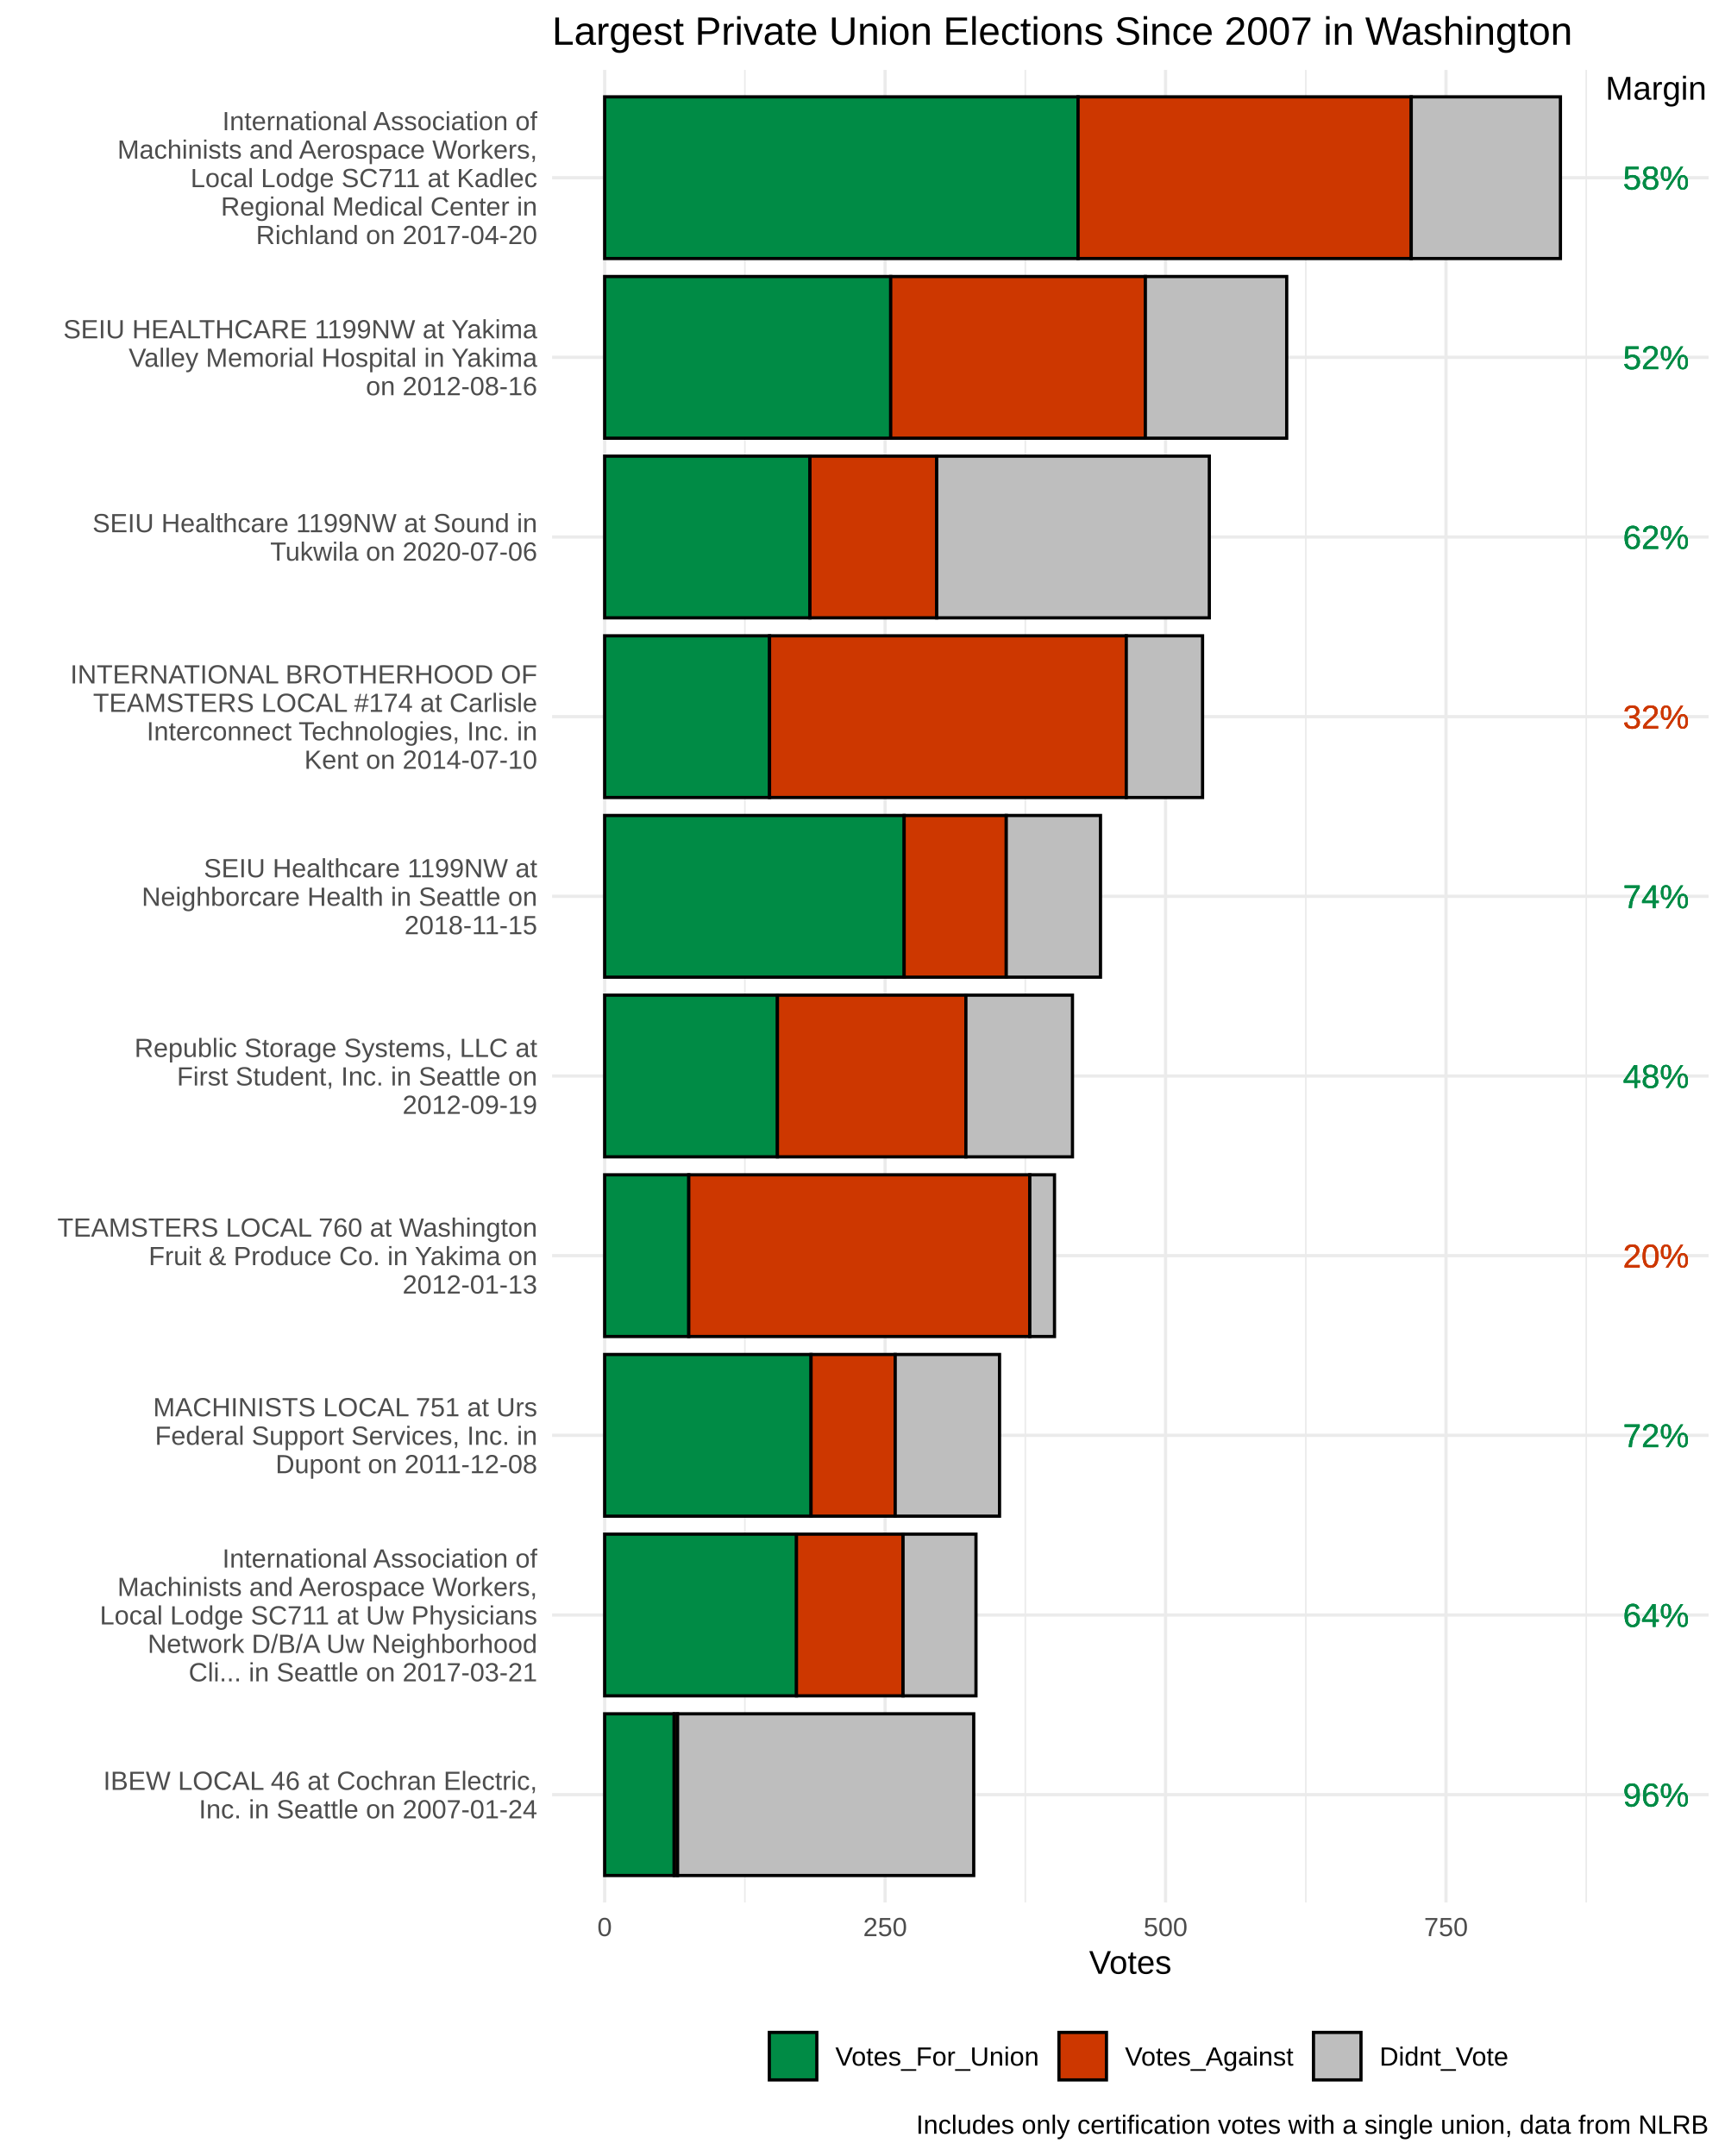
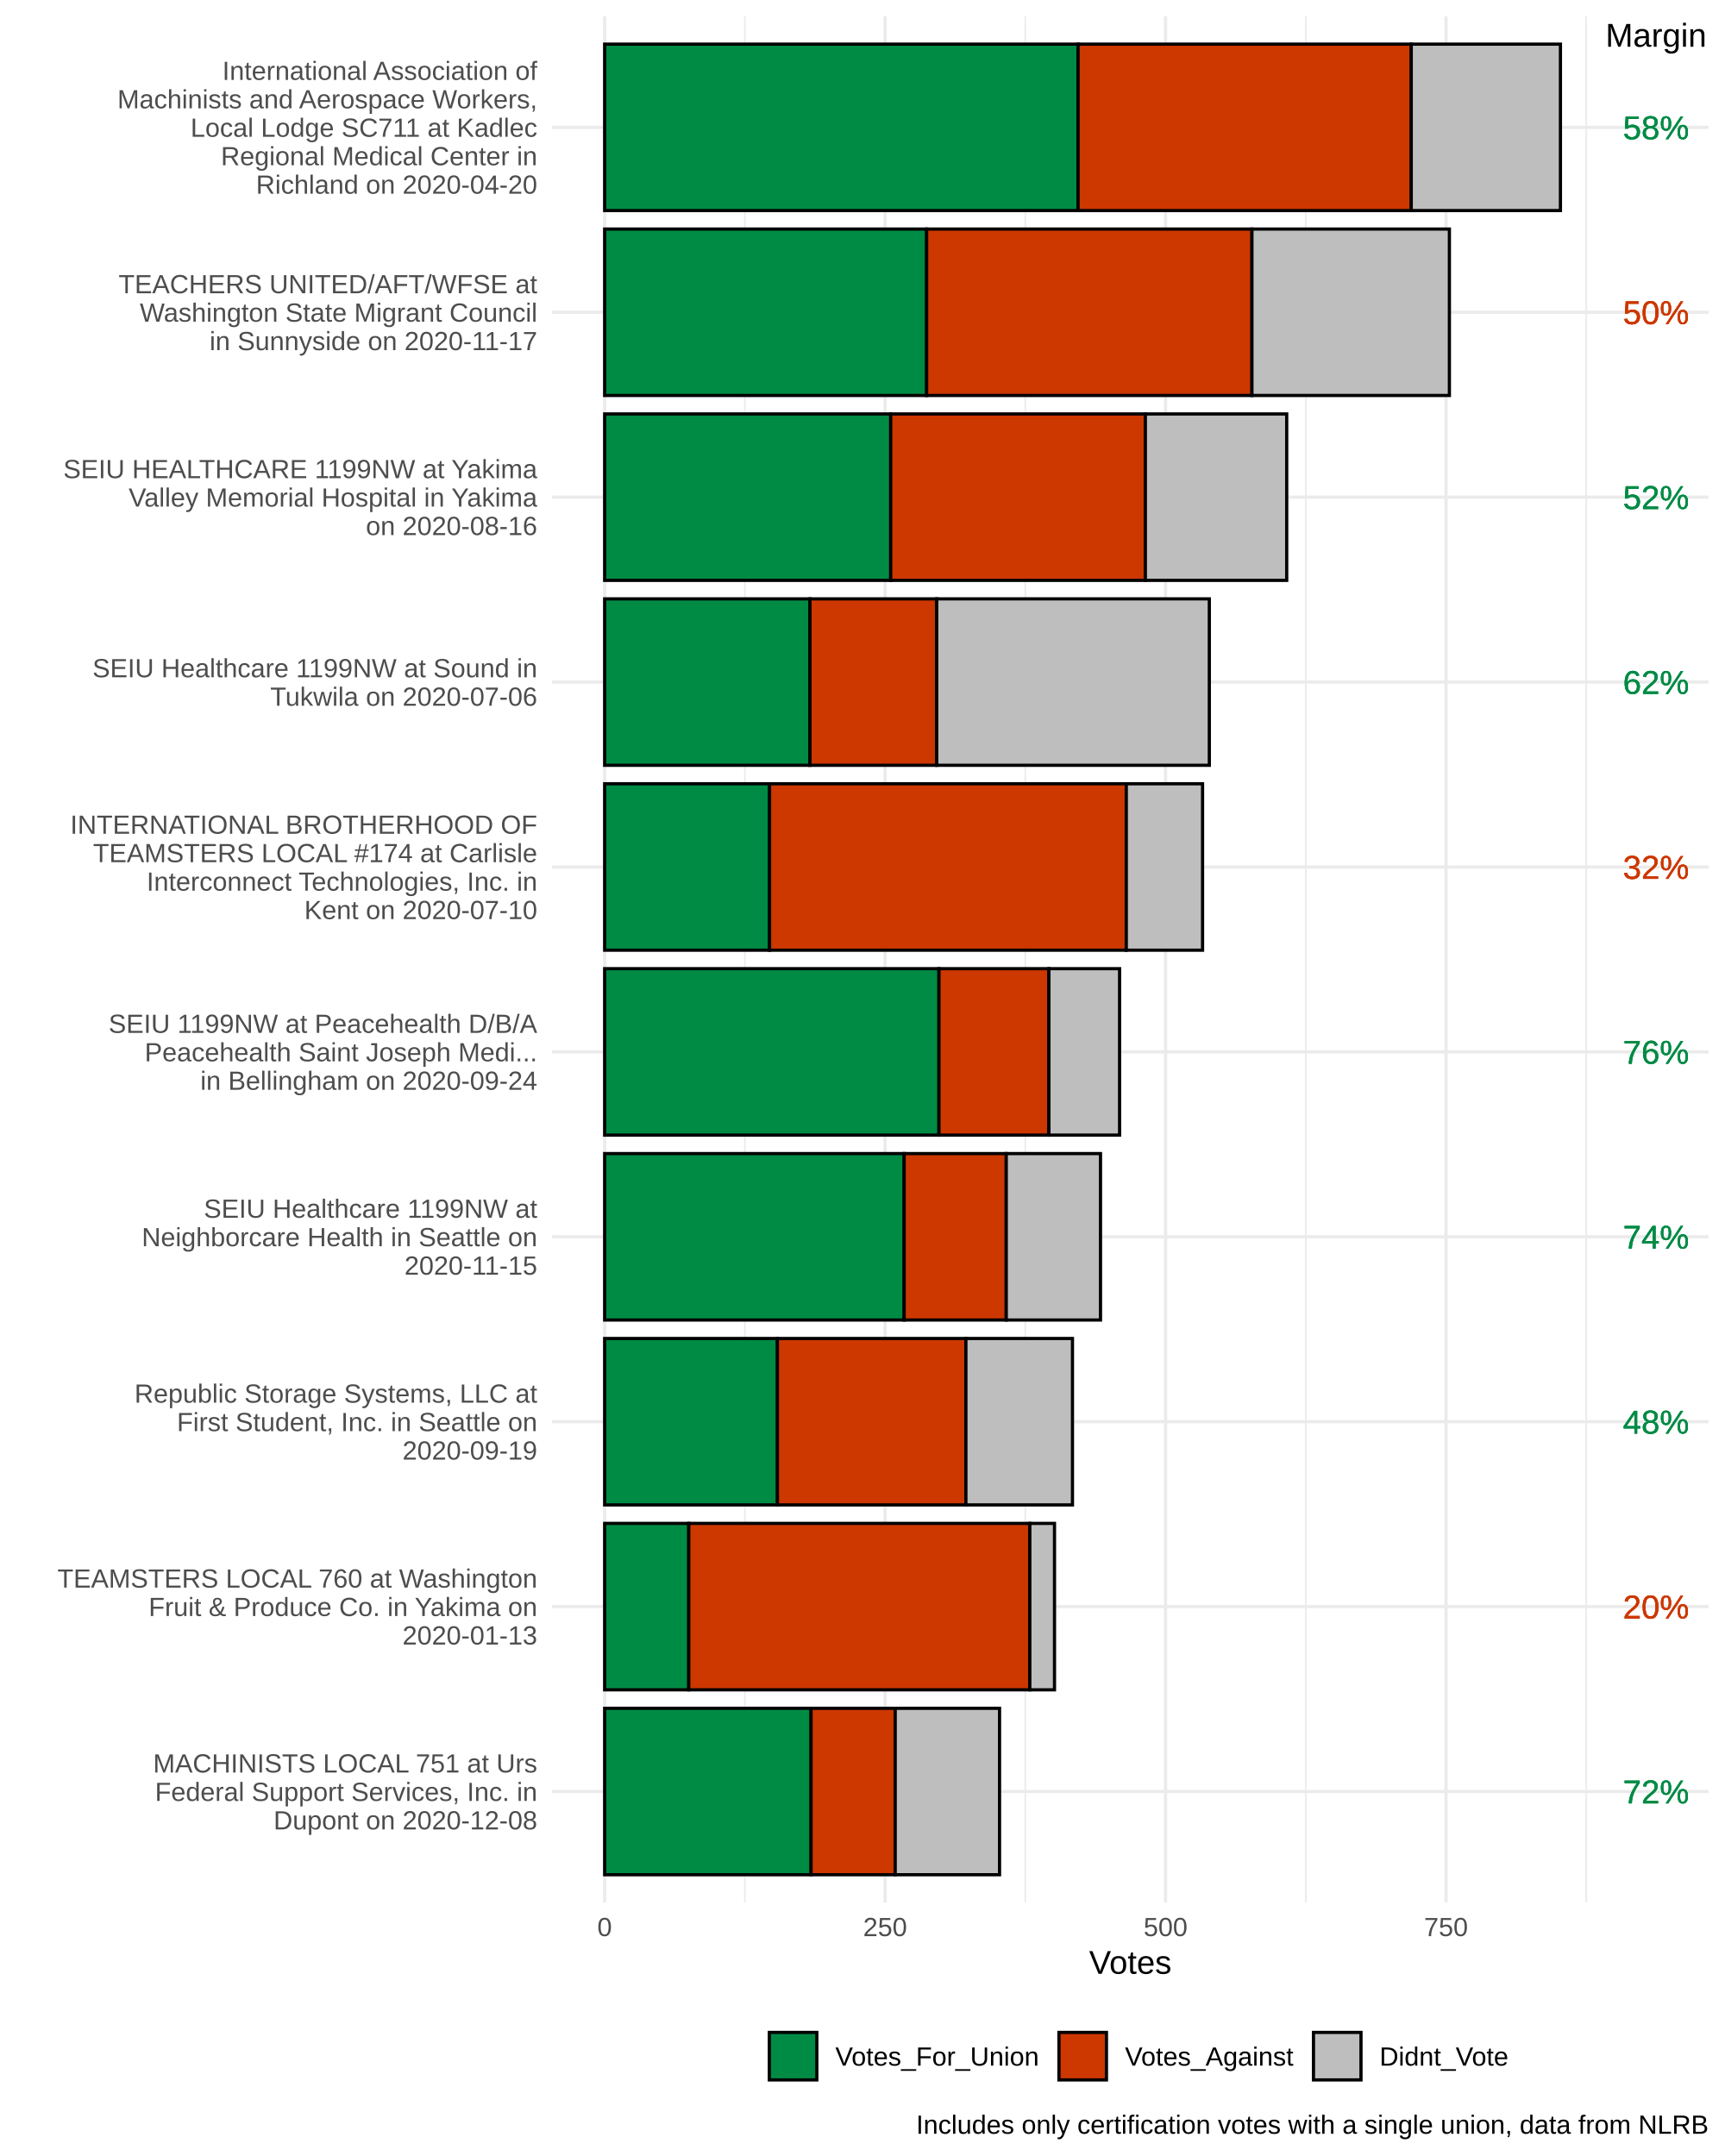
<svg xmlns="http://www.w3.org/2000/svg" class="svglite" width="576.00pt" height="720.00pt" viewBox="0 0 576.00 720.00">
  <defs>
    <style type="text/css">
    .svglite line, .svglite polyline, .svglite polygon, .svglite path, .svglite rect, .svglite circle {
      fill: none;
      stroke: #000000;
      stroke-linecap: round;
      stroke-linejoin: round;
      stroke-miterlimit: 10.00;
    }
  </style>
  </defs>
  <rect width="100%" height="100%" style="stroke: none; fill: #FFFFFF;" />
  <defs>
    <clipPath id="cpMC4wMHw1NzYuMDB8MC4wMHw3MjAuMDA=">
      <rect x="0.00" y="0.00" width="576.00" height="720.00" />
    </clipPath>
  </defs>
  <g clip-path="url(#cpMC4wMHw1NzYuMDB8MC4wMHw3MjAuMDA=)">
</g>
  <defs>
-     <clipPath id="cpMTg0LjM1fDU3MC41MnwyMy4zNHw2MzUuMzM=">
-       <rect x="184.35" y="23.34" width="386.18" height="611.99" />
+     <clipPath id="cpMTg0LjM1fDU3MC41Mnw1LjQ4fDYzNS4zMw==">
+       <rect x="184.35" y="5.48" width="386.18" height="629.85" />
    </clipPath>
  </defs>
-   <g clip-path="url(#cpMTg0LjM1fDU3MC41MnwyMy4zNHw2MzUuMzM=)">
-     <polyline points="248.72,635.33 248.72,23.34 " style="stroke-width: 0.53; stroke: #EBEBEB; stroke-linecap: butt;" />
-     <polyline points="342.37,635.33 342.37,23.34 " style="stroke-width: 0.53; stroke: #EBEBEB; stroke-linecap: butt;" />
-     <polyline points="436.02,635.33 436.02,23.34 " style="stroke-width: 0.53; stroke: #EBEBEB; stroke-linecap: butt;" />
-     <polyline points="529.67,635.33 529.67,23.34 " style="stroke-width: 0.53; stroke: #EBEBEB; stroke-linecap: butt;" />
-     <polyline points="184.35,599.33 570.52,599.33 " style="stroke-width: 1.07; stroke: #EBEBEB; stroke-linecap: butt;" />
-     <polyline points="184.35,539.33 570.52,539.33 " style="stroke-width: 1.07; stroke: #EBEBEB; stroke-linecap: butt;" />
-     <polyline points="184.35,479.33 570.52,479.33 " style="stroke-width: 1.07; stroke: #EBEBEB; stroke-linecap: butt;" />
-     <polyline points="184.35,419.33 570.52,419.33 " style="stroke-width: 1.07; stroke: #EBEBEB; stroke-linecap: butt;" />
-     <polyline points="184.35,359.33 570.52,359.33 " style="stroke-width: 1.07; stroke: #EBEBEB; stroke-linecap: butt;" />
-     <polyline points="184.35,299.33 570.52,299.33 " style="stroke-width: 1.07; stroke: #EBEBEB; stroke-linecap: butt;" />
-     <polyline points="184.35,239.33 570.52,239.33 " style="stroke-width: 1.07; stroke: #EBEBEB; stroke-linecap: butt;" />
-     <polyline points="184.35,179.33 570.52,179.33 " style="stroke-width: 1.07; stroke: #EBEBEB; stroke-linecap: butt;" />
-     <polyline points="184.35,119.33 570.52,119.33 " style="stroke-width: 1.07; stroke: #EBEBEB; stroke-linecap: butt;" />
-     <polyline points="184.35,59.34 570.52,59.34 " style="stroke-width: 1.07; stroke: #EBEBEB; stroke-linecap: butt;" />
-     <polyline points="201.90,635.33 201.90,23.34 " style="stroke-width: 1.07; stroke: #EBEBEB; stroke-linecap: butt;" />
-     <polyline points="295.55,635.33 295.55,23.34 " style="stroke-width: 1.07; stroke: #EBEBEB; stroke-linecap: butt;" />
-     <polyline points="389.20,635.33 389.20,23.34 " style="stroke-width: 1.07; stroke: #EBEBEB; stroke-linecap: butt;" />
-     <polyline points="482.84,635.33 482.84,23.34 " style="stroke-width: 1.07; stroke: #EBEBEB; stroke-linecap: butt;" />
-     <rect x="201.90" y="32.34" width="158.08" height="54.00" style="stroke-width: 1.07; stroke-linecap: square; stroke-linejoin: miter; fill: #008B45;" />
-     <rect x="201.90" y="92.34" width="95.52" height="54.00" style="stroke-width: 1.07; stroke-linecap: square; stroke-linejoin: miter; fill: #008B45;" />
-     <rect x="201.90" y="152.33" width="68.55" height="54.00" style="stroke-width: 1.07; stroke-linecap: square; stroke-linejoin: miter; fill: #008B45;" />
-     <rect x="201.90" y="212.33" width="55.07" height="54.00" style="stroke-width: 1.07; stroke-linecap: square; stroke-linejoin: miter; fill: #008B45;" />
-     <rect x="201.90" y="272.33" width="100.02" height="54.00" style="stroke-width: 1.07; stroke-linecap: square; stroke-linejoin: miter; fill: #008B45;" />
-     <rect x="201.90" y="332.33" width="57.69" height="54.00" style="stroke-width: 1.07; stroke-linecap: square; stroke-linejoin: miter; fill: #008B45;" />
-     <rect x="201.90" y="392.33" width="28.09" height="54.00" style="stroke-width: 1.07; stroke-linecap: square; stroke-linejoin: miter; fill: #008B45;" />
-     <rect x="201.90" y="452.33" width="68.93" height="54.00" style="stroke-width: 1.07; stroke-linecap: square; stroke-linejoin: miter; fill: #008B45;" />
-     <rect x="201.90" y="512.33" width="64.06" height="54.00" style="stroke-width: 1.07; stroke-linecap: square; stroke-linejoin: miter; fill: #008B45;" />
-     <rect x="201.90" y="572.33" width="23.22" height="54.00" style="stroke-width: 1.07; stroke-linecap: square; stroke-linejoin: miter; fill: #008B45;" />
-     <rect x="359.98" y="32.34" width="111.25" height="54.00" style="stroke-width: 1.07; stroke-linecap: square; stroke-linejoin: miter; fill: #CD3700;" />
-     <rect x="297.42" y="92.34" width="85.03" height="54.00" style="stroke-width: 1.07; stroke-linecap: square; stroke-linejoin: miter; fill: #CD3700;" />
-     <rect x="270.45" y="152.33" width="42.33" height="54.00" style="stroke-width: 1.07; stroke-linecap: square; stroke-linejoin: miter; fill: #CD3700;" />
-     <rect x="256.96" y="212.33" width="119.12" height="54.00" style="stroke-width: 1.07; stroke-linecap: square; stroke-linejoin: miter; fill: #CD3700;" />
-     <rect x="301.91" y="272.33" width="34.09" height="54.00" style="stroke-width: 1.07; stroke-linecap: square; stroke-linejoin: miter; fill: #CD3700;" />
-     <rect x="259.59" y="332.33" width="62.93" height="54.00" style="stroke-width: 1.07; stroke-linecap: square; stroke-linejoin: miter; fill: #CD3700;" />
-     <rect x="229.99" y="392.33" width="113.88" height="54.00" style="stroke-width: 1.07; stroke-linecap: square; stroke-linejoin: miter; fill: #CD3700;" />
-     <rect x="270.82" y="452.33" width="28.09" height="54.00" style="stroke-width: 1.07; stroke-linecap: square; stroke-linejoin: miter; fill: #CD3700;" />
-     <rect x="265.95" y="512.33" width="35.59" height="54.00" style="stroke-width: 1.07; stroke-linecap: square; stroke-linejoin: miter; fill: #CD3700;" />
-     <rect x="225.12" y="572.33" width="1.12" height="54.00" style="stroke-width: 1.07; stroke-linecap: square; stroke-linejoin: miter; fill: #CD3700;" />
-     <rect x="471.23" y="32.34" width="49.82" height="54.00" style="stroke-width: 1.07; stroke-linecap: square; stroke-linejoin: miter; fill: #BEBEBE;" />
-     <rect x="382.45" y="92.34" width="47.20" height="54.00" style="stroke-width: 1.07; stroke-linecap: square; stroke-linejoin: miter; fill: #BEBEBE;" />
-     <rect x="312.78" y="152.33" width="91.03" height="54.00" style="stroke-width: 1.07; stroke-linecap: square; stroke-linejoin: miter; fill: #BEBEBE;" />
-     <rect x="376.08" y="212.33" width="25.47" height="54.00" style="stroke-width: 1.07; stroke-linecap: square; stroke-linejoin: miter; fill: #BEBEBE;" />
-     <rect x="336.00" y="272.33" width="31.47" height="54.00" style="stroke-width: 1.07; stroke-linecap: square; stroke-linejoin: miter; fill: #BEBEBE;" />
-     <rect x="322.52" y="332.33" width="35.59" height="54.00" style="stroke-width: 1.07; stroke-linecap: square; stroke-linejoin: miter; fill: #BEBEBE;" />
-     <rect x="343.87" y="392.33" width="8.24" height="54.00" style="stroke-width: 1.07; stroke-linecap: square; stroke-linejoin: miter; fill: #BEBEBE;" />
-     <rect x="298.92" y="452.33" width="34.84" height="54.00" style="stroke-width: 1.07; stroke-linecap: square; stroke-linejoin: miter; fill: #BEBEBE;" />
-     <rect x="301.54" y="512.33" width="24.35" height="54.00" style="stroke-width: 1.07; stroke-linecap: square; stroke-linejoin: miter; fill: #BEBEBE;" />
-     <rect x="226.25" y="572.33" width="98.89" height="54.00" style="stroke-width: 1.07; stroke-linecap: square; stroke-linejoin: miter; fill: #BEBEBE;" />
-     <text x="552.97" y="63.29" text-anchor="middle" style="font-size: 11.04px; fill: #008B45; font-family: Arial;" textLength="22.08px" lengthAdjust="spacingAndGlyphs">58%</text>
-     <text x="552.97" y="123.29" text-anchor="middle" style="font-size: 11.04px; fill: #008B45; font-family: Arial;" textLength="22.08px" lengthAdjust="spacingAndGlyphs">52%</text>
-     <text x="552.97" y="183.29" text-anchor="middle" style="font-size: 11.04px; fill: #008B45; font-family: Arial;" textLength="22.08px" lengthAdjust="spacingAndGlyphs">62%</text>
-     <text x="552.97" y="243.29" text-anchor="middle" style="font-size: 11.04px; fill: #CD3700; font-family: Arial;" textLength="22.08px" lengthAdjust="spacingAndGlyphs">32%</text>
-     <text x="552.97" y="303.29" text-anchor="middle" style="font-size: 11.04px; fill: #008B45; font-family: Arial;" textLength="22.08px" lengthAdjust="spacingAndGlyphs">74%</text>
-     <text x="552.97" y="363.29" text-anchor="middle" style="font-size: 11.04px; fill: #008B45; font-family: Arial;" textLength="22.08px" lengthAdjust="spacingAndGlyphs">48%</text>
-     <text x="552.97" y="423.29" text-anchor="middle" style="font-size: 11.04px; fill: #CD3700; font-family: Arial;" textLength="22.08px" lengthAdjust="spacingAndGlyphs">20%</text>
-     <text x="552.97" y="483.29" text-anchor="middle" style="font-size: 11.04px; fill: #008B45; font-family: Arial;" textLength="22.08px" lengthAdjust="spacingAndGlyphs">72%</text>
-     <text x="552.97" y="543.29" text-anchor="middle" style="font-size: 11.04px; fill: #008B45; font-family: Arial;" textLength="22.08px" lengthAdjust="spacingAndGlyphs">64%</text>
-     <text x="552.97" y="603.29" text-anchor="middle" style="font-size: 11.04px; fill: #008B45; font-family: Arial;" textLength="22.08px" lengthAdjust="spacingAndGlyphs">96%</text>
-     <text x="552.97" y="63.29" text-anchor="middle" style="font-size: 11.04px; fill: #008B45; font-family: Arial;" textLength="22.08px" lengthAdjust="spacingAndGlyphs">58%</text>
-     <text x="552.97" y="123.29" text-anchor="middle" style="font-size: 11.04px; fill: #008B45; font-family: Arial;" textLength="22.08px" lengthAdjust="spacingAndGlyphs">52%</text>
-     <text x="552.97" y="183.29" text-anchor="middle" style="font-size: 11.04px; fill: #008B45; font-family: Arial;" textLength="22.08px" lengthAdjust="spacingAndGlyphs">62%</text>
-     <text x="552.97" y="243.29" text-anchor="middle" style="font-size: 11.04px; fill: #CD3700; font-family: Arial;" textLength="22.08px" lengthAdjust="spacingAndGlyphs">32%</text>
-     <text x="552.97" y="303.29" text-anchor="middle" style="font-size: 11.04px; fill: #008B45; font-family: Arial;" textLength="22.08px" lengthAdjust="spacingAndGlyphs">74%</text>
-     <text x="552.97" y="363.29" text-anchor="middle" style="font-size: 11.04px; fill: #008B45; font-family: Arial;" textLength="22.08px" lengthAdjust="spacingAndGlyphs">48%</text>
-     <text x="552.97" y="423.29" text-anchor="middle" style="font-size: 11.04px; fill: #CD3700; font-family: Arial;" textLength="22.08px" lengthAdjust="spacingAndGlyphs">20%</text>
-     <text x="552.97" y="483.29" text-anchor="middle" style="font-size: 11.04px; fill: #008B45; font-family: Arial;" textLength="22.08px" lengthAdjust="spacingAndGlyphs">72%</text>
-     <text x="552.97" y="543.29" text-anchor="middle" style="font-size: 11.04px; fill: #008B45; font-family: Arial;" textLength="22.08px" lengthAdjust="spacingAndGlyphs">64%</text>
-     <text x="552.97" y="603.29" text-anchor="middle" style="font-size: 11.04px; fill: #008B45; font-family: Arial;" textLength="22.08px" lengthAdjust="spacingAndGlyphs">96%</text>
-     <text x="552.97" y="63.29" text-anchor="middle" style="font-size: 11.04px; fill: #008B45; font-family: Arial;" textLength="22.08px" lengthAdjust="spacingAndGlyphs">58%</text>
-     <text x="552.97" y="123.29" text-anchor="middle" style="font-size: 11.04px; fill: #008B45; font-family: Arial;" textLength="22.08px" lengthAdjust="spacingAndGlyphs">52%</text>
-     <text x="552.97" y="183.29" text-anchor="middle" style="font-size: 11.04px; fill: #008B45; font-family: Arial;" textLength="22.08px" lengthAdjust="spacingAndGlyphs">62%</text>
-     <text x="552.97" y="243.29" text-anchor="middle" style="font-size: 11.04px; fill: #CD3700; font-family: Arial;" textLength="22.08px" lengthAdjust="spacingAndGlyphs">32%</text>
-     <text x="552.97" y="303.29" text-anchor="middle" style="font-size: 11.04px; fill: #008B45; font-family: Arial;" textLength="22.08px" lengthAdjust="spacingAndGlyphs">74%</text>
-     <text x="552.97" y="363.29" text-anchor="middle" style="font-size: 11.04px; fill: #008B45; font-family: Arial;" textLength="22.08px" lengthAdjust="spacingAndGlyphs">48%</text>
-     <text x="552.97" y="423.29" text-anchor="middle" style="font-size: 11.04px; fill: #CD3700; font-family: Arial;" textLength="22.08px" lengthAdjust="spacingAndGlyphs">20%</text>
-     <text x="552.97" y="483.29" text-anchor="middle" style="font-size: 11.04px; fill: #008B45; font-family: Arial;" textLength="22.08px" lengthAdjust="spacingAndGlyphs">72%</text>
-     <text x="552.97" y="543.29" text-anchor="middle" style="font-size: 11.04px; fill: #008B45; font-family: Arial;" textLength="22.08px" lengthAdjust="spacingAndGlyphs">64%</text>
-     <text x="552.97" y="603.29" text-anchor="middle" style="font-size: 11.04px; fill: #008B45; font-family: Arial;" textLength="22.08px" lengthAdjust="spacingAndGlyphs">96%</text>
-     <text x="552.97" y="33.29" text-anchor="middle" style="font-size: 11.04px; font-family: Arial;" textLength="33.71px" lengthAdjust="spacingAndGlyphs">Margin</text>
+   <g clip-path="url(#cpMTg0LjM1fDU3MC41Mnw1LjQ4fDYzNS4zMw==)">
+     <polyline points="248.72,635.33 248.72,5.48 " style="stroke-width: 0.53; stroke: #EBEBEB; stroke-linecap: butt;" />
+     <polyline points="342.37,635.33 342.37,5.48 " style="stroke-width: 0.53; stroke: #EBEBEB; stroke-linecap: butt;" />
+     <polyline points="436.02,635.33 436.02,5.48 " style="stroke-width: 0.53; stroke: #EBEBEB; stroke-linecap: butt;" />
+     <polyline points="529.67,635.33 529.67,5.48 " style="stroke-width: 0.53; stroke: #EBEBEB; stroke-linecap: butt;" />
+     <polyline points="184.35,598.28 570.52,598.28 " style="stroke-width: 1.07; stroke: #EBEBEB; stroke-linecap: butt;" />
+     <polyline points="184.35,536.53 570.52,536.53 " style="stroke-width: 1.07; stroke: #EBEBEB; stroke-linecap: butt;" />
+     <polyline points="184.35,474.78 570.52,474.78 " style="stroke-width: 1.07; stroke: #EBEBEB; stroke-linecap: butt;" />
+     <polyline points="184.35,413.03 570.52,413.03 " style="stroke-width: 1.07; stroke: #EBEBEB; stroke-linecap: butt;" />
+     <polyline points="184.35,351.28 570.52,351.28 " style="stroke-width: 1.07; stroke: #EBEBEB; stroke-linecap: butt;" />
+     <polyline points="184.35,289.53 570.52,289.53 " style="stroke-width: 1.07; stroke: #EBEBEB; stroke-linecap: butt;" />
+     <polyline points="184.35,227.78 570.52,227.78 " style="stroke-width: 1.07; stroke: #EBEBEB; stroke-linecap: butt;" />
+     <polyline points="184.35,166.03 570.52,166.03 " style="stroke-width: 1.07; stroke: #EBEBEB; stroke-linecap: butt;" />
+     <polyline points="184.35,104.28 570.52,104.28 " style="stroke-width: 1.07; stroke: #EBEBEB; stroke-linecap: butt;" />
+     <polyline points="184.35,42.53 570.52,42.53 " style="stroke-width: 1.07; stroke: #EBEBEB; stroke-linecap: butt;" />
+     <polyline points="201.90,635.33 201.90,5.48 " style="stroke-width: 1.07; stroke: #EBEBEB; stroke-linecap: butt;" />
+     <polyline points="295.55,635.33 295.55,5.48 " style="stroke-width: 1.07; stroke: #EBEBEB; stroke-linecap: butt;" />
+     <polyline points="389.20,635.33 389.20,5.48 " style="stroke-width: 1.07; stroke: #EBEBEB; stroke-linecap: butt;" />
+     <polyline points="482.84,635.33 482.84,5.48 " style="stroke-width: 1.07; stroke: #EBEBEB; stroke-linecap: butt;" />
+     <rect x="201.90" y="14.74" width="158.08" height="55.58" style="stroke-width: 1.07; stroke-linecap: square; stroke-linejoin: miter; fill: #008B45;" />
+     <rect x="201.90" y="76.49" width="107.51" height="55.58" style="stroke-width: 1.07; stroke-linecap: square; stroke-linejoin: miter; fill: #008B45;" />
+     <rect x="201.90" y="138.24" width="95.52" height="55.58" style="stroke-width: 1.07; stroke-linecap: square; stroke-linejoin: miter; fill: #008B45;" />
+     <rect x="201.90" y="199.99" width="68.55" height="55.58" style="stroke-width: 1.07; stroke-linecap: square; stroke-linejoin: miter; fill: #008B45;" />
+     <rect x="201.90" y="261.74" width="55.07" height="55.58" style="stroke-width: 1.07; stroke-linecap: square; stroke-linejoin: miter; fill: #008B45;" />
+     <rect x="201.90" y="323.49" width="111.63" height="55.58" style="stroke-width: 1.07; stroke-linecap: square; stroke-linejoin: miter; fill: #008B45;" />
+     <rect x="201.90" y="385.24" width="100.02" height="55.58" style="stroke-width: 1.07; stroke-linecap: square; stroke-linejoin: miter; fill: #008B45;" />
+     <rect x="201.90" y="446.99" width="57.69" height="55.58" style="stroke-width: 1.07; stroke-linecap: square; stroke-linejoin: miter; fill: #008B45;" />
+     <rect x="201.90" y="508.74" width="28.09" height="55.58" style="stroke-width: 1.07; stroke-linecap: square; stroke-linejoin: miter; fill: #008B45;" />
+     <rect x="201.90" y="570.49" width="68.93" height="55.58" style="stroke-width: 1.07; stroke-linecap: square; stroke-linejoin: miter; fill: #008B45;" />
+     <rect x="359.98" y="14.74" width="111.25" height="55.58" style="stroke-width: 1.07; stroke-linecap: square; stroke-linejoin: miter; fill: #CD3700;" />
+     <rect x="309.41" y="76.49" width="108.63" height="55.58" style="stroke-width: 1.07; stroke-linecap: square; stroke-linejoin: miter; fill: #CD3700;" />
+     <rect x="297.42" y="138.24" width="85.03" height="55.58" style="stroke-width: 1.07; stroke-linecap: square; stroke-linejoin: miter; fill: #CD3700;" />
+     <rect x="270.45" y="199.99" width="42.33" height="55.58" style="stroke-width: 1.07; stroke-linecap: square; stroke-linejoin: miter; fill: #CD3700;" />
+     <rect x="256.96" y="261.74" width="119.12" height="55.58" style="stroke-width: 1.07; stroke-linecap: square; stroke-linejoin: miter; fill: #CD3700;" />
+     <rect x="313.53" y="323.49" width="36.71" height="55.58" style="stroke-width: 1.07; stroke-linecap: square; stroke-linejoin: miter; fill: #CD3700;" />
+     <rect x="301.91" y="385.24" width="34.09" height="55.58" style="stroke-width: 1.07; stroke-linecap: square; stroke-linejoin: miter; fill: #CD3700;" />
+     <rect x="259.59" y="446.99" width="62.93" height="55.58" style="stroke-width: 1.07; stroke-linecap: square; stroke-linejoin: miter; fill: #CD3700;" />
+     <rect x="229.99" y="508.74" width="113.88" height="55.58" style="stroke-width: 1.07; stroke-linecap: square; stroke-linejoin: miter; fill: #CD3700;" />
+     <rect x="270.82" y="570.49" width="28.09" height="55.58" style="stroke-width: 1.07; stroke-linecap: square; stroke-linejoin: miter; fill: #CD3700;" />
+     <rect x="471.23" y="14.74" width="49.82" height="55.58" style="stroke-width: 1.07; stroke-linecap: square; stroke-linejoin: miter; fill: #BEBEBE;" />
+     <rect x="418.04" y="76.49" width="65.93" height="55.58" style="stroke-width: 1.07; stroke-linecap: square; stroke-linejoin: miter; fill: #BEBEBE;" />
+     <rect x="382.45" y="138.24" width="47.20" height="55.58" style="stroke-width: 1.07; stroke-linecap: square; stroke-linejoin: miter; fill: #BEBEBE;" />
+     <rect x="312.78" y="199.99" width="91.03" height="55.58" style="stroke-width: 1.07; stroke-linecap: square; stroke-linejoin: miter; fill: #BEBEBE;" />
+     <rect x="376.08" y="261.74" width="25.47" height="55.58" style="stroke-width: 1.07; stroke-linecap: square; stroke-linejoin: miter; fill: #BEBEBE;" />
+     <rect x="350.24" y="323.49" width="23.60" height="55.58" style="stroke-width: 1.07; stroke-linecap: square; stroke-linejoin: miter; fill: #BEBEBE;" />
+     <rect x="336.00" y="385.24" width="31.47" height="55.58" style="stroke-width: 1.07; stroke-linecap: square; stroke-linejoin: miter; fill: #BEBEBE;" />
+     <rect x="322.52" y="446.99" width="35.59" height="55.58" style="stroke-width: 1.07; stroke-linecap: square; stroke-linejoin: miter; fill: #BEBEBE;" />
+     <rect x="343.87" y="508.74" width="8.24" height="55.58" style="stroke-width: 1.07; stroke-linecap: square; stroke-linejoin: miter; fill: #BEBEBE;" />
+     <rect x="298.92" y="570.49" width="34.84" height="55.58" style="stroke-width: 1.07; stroke-linecap: square; stroke-linejoin: miter; fill: #BEBEBE;" />
+     <text x="552.97" y="46.49" text-anchor="middle" style="font-size: 11.04px; fill: #008B45; font-family: Arial;" textLength="22.08px" lengthAdjust="spacingAndGlyphs">58%</text>
+     <text x="552.97" y="108.24" text-anchor="middle" style="font-size: 11.04px; fill: #CD3700; font-family: Arial;" textLength="22.08px" lengthAdjust="spacingAndGlyphs">50%</text>
+     <text x="552.97" y="169.99" text-anchor="middle" style="font-size: 11.04px; fill: #008B45; font-family: Arial;" textLength="22.08px" lengthAdjust="spacingAndGlyphs">52%</text>
+     <text x="552.97" y="231.74" text-anchor="middle" style="font-size: 11.04px; fill: #008B45; font-family: Arial;" textLength="22.08px" lengthAdjust="spacingAndGlyphs">62%</text>
+     <text x="552.97" y="293.49" text-anchor="middle" style="font-size: 11.04px; fill: #CD3700; font-family: Arial;" textLength="22.08px" lengthAdjust="spacingAndGlyphs">32%</text>
+     <text x="552.97" y="355.24" text-anchor="middle" style="font-size: 11.04px; fill: #008B45; font-family: Arial;" textLength="22.08px" lengthAdjust="spacingAndGlyphs">76%</text>
+     <text x="552.97" y="416.99" text-anchor="middle" style="font-size: 11.04px; fill: #008B45; font-family: Arial;" textLength="22.08px" lengthAdjust="spacingAndGlyphs">74%</text>
+     <text x="552.97" y="478.74" text-anchor="middle" style="font-size: 11.04px; fill: #008B45; font-family: Arial;" textLength="22.08px" lengthAdjust="spacingAndGlyphs">48%</text>
+     <text x="552.97" y="540.49" text-anchor="middle" style="font-size: 11.04px; fill: #CD3700; font-family: Arial;" textLength="22.08px" lengthAdjust="spacingAndGlyphs">20%</text>
+     <text x="552.97" y="602.24" text-anchor="middle" style="font-size: 11.04px; fill: #008B45; font-family: Arial;" textLength="22.08px" lengthAdjust="spacingAndGlyphs">72%</text>
+     <text x="552.97" y="46.49" text-anchor="middle" style="font-size: 11.04px; fill: #008B45; font-family: Arial;" textLength="22.08px" lengthAdjust="spacingAndGlyphs">58%</text>
+     <text x="552.97" y="108.24" text-anchor="middle" style="font-size: 11.04px; fill: #CD3700; font-family: Arial;" textLength="22.08px" lengthAdjust="spacingAndGlyphs">50%</text>
+     <text x="552.97" y="169.99" text-anchor="middle" style="font-size: 11.04px; fill: #008B45; font-family: Arial;" textLength="22.08px" lengthAdjust="spacingAndGlyphs">52%</text>
+     <text x="552.97" y="231.74" text-anchor="middle" style="font-size: 11.04px; fill: #008B45; font-family: Arial;" textLength="22.08px" lengthAdjust="spacingAndGlyphs">62%</text>
+     <text x="552.97" y="293.49" text-anchor="middle" style="font-size: 11.04px; fill: #CD3700; font-family: Arial;" textLength="22.08px" lengthAdjust="spacingAndGlyphs">32%</text>
+     <text x="552.97" y="355.24" text-anchor="middle" style="font-size: 11.04px; fill: #008B45; font-family: Arial;" textLength="22.08px" lengthAdjust="spacingAndGlyphs">76%</text>
+     <text x="552.97" y="416.99" text-anchor="middle" style="font-size: 11.04px; fill: #008B45; font-family: Arial;" textLength="22.08px" lengthAdjust="spacingAndGlyphs">74%</text>
+     <text x="552.97" y="478.74" text-anchor="middle" style="font-size: 11.04px; fill: #008B45; font-family: Arial;" textLength="22.08px" lengthAdjust="spacingAndGlyphs">48%</text>
+     <text x="552.97" y="540.49" text-anchor="middle" style="font-size: 11.04px; fill: #CD3700; font-family: Arial;" textLength="22.08px" lengthAdjust="spacingAndGlyphs">20%</text>
+     <text x="552.97" y="602.24" text-anchor="middle" style="font-size: 11.04px; fill: #008B45; font-family: Arial;" textLength="22.08px" lengthAdjust="spacingAndGlyphs">72%</text>
+     <text x="552.97" y="46.49" text-anchor="middle" style="font-size: 11.04px; fill: #008B45; font-family: Arial;" textLength="22.08px" lengthAdjust="spacingAndGlyphs">58%</text>
+     <text x="552.97" y="108.24" text-anchor="middle" style="font-size: 11.04px; fill: #CD3700; font-family: Arial;" textLength="22.08px" lengthAdjust="spacingAndGlyphs">50%</text>
+     <text x="552.97" y="169.99" text-anchor="middle" style="font-size: 11.04px; fill: #008B45; font-family: Arial;" textLength="22.08px" lengthAdjust="spacingAndGlyphs">52%</text>
+     <text x="552.97" y="231.74" text-anchor="middle" style="font-size: 11.04px; fill: #008B45; font-family: Arial;" textLength="22.08px" lengthAdjust="spacingAndGlyphs">62%</text>
+     <text x="552.97" y="293.49" text-anchor="middle" style="font-size: 11.04px; fill: #CD3700; font-family: Arial;" textLength="22.08px" lengthAdjust="spacingAndGlyphs">32%</text>
+     <text x="552.97" y="355.24" text-anchor="middle" style="font-size: 11.04px; fill: #008B45; font-family: Arial;" textLength="22.08px" lengthAdjust="spacingAndGlyphs">76%</text>
+     <text x="552.97" y="416.99" text-anchor="middle" style="font-size: 11.04px; fill: #008B45; font-family: Arial;" textLength="22.08px" lengthAdjust="spacingAndGlyphs">74%</text>
+     <text x="552.97" y="478.74" text-anchor="middle" style="font-size: 11.04px; fill: #008B45; font-family: Arial;" textLength="22.08px" lengthAdjust="spacingAndGlyphs">48%</text>
+     <text x="552.97" y="540.49" text-anchor="middle" style="font-size: 11.04px; fill: #CD3700; font-family: Arial;" textLength="22.08px" lengthAdjust="spacingAndGlyphs">20%</text>
+     <text x="552.97" y="602.24" text-anchor="middle" style="font-size: 11.04px; fill: #008B45; font-family: Arial;" textLength="22.08px" lengthAdjust="spacingAndGlyphs">72%</text>
+     <text x="552.97" y="15.61" text-anchor="middle" style="font-size: 11.04px; font-family: Arial;" textLength="33.71px" lengthAdjust="spacingAndGlyphs">Margin</text>
  </g>
  <g clip-path="url(#cpMC4wMHw1NzYuMDB8MC4wMHw3MjAuMDA=)">
-     <text x="179.41" y="597.73" text-anchor="end" style="font-size: 8.80px; fill: #4D4D4D; font-family: Arial;" textLength="145.20px" lengthAdjust="spacingAndGlyphs">IBEW LOCAL 46 at Cochran Electric,</text>
-     <text x="179.41" y="607.24" text-anchor="end" style="font-size: 8.80px; fill: #4D4D4D; font-family: Arial;" textLength="113.00px" lengthAdjust="spacingAndGlyphs">Inc. in Seattle on 2007-01-24</text>
-     <text x="179.41" y="523.48" text-anchor="end" style="font-size: 8.80px; fill: #4D4D4D; font-family: Arial;" textLength="105.64px" lengthAdjust="spacingAndGlyphs">International Association of</text>
-     <text x="179.41" y="532.98" text-anchor="end" style="font-size: 8.80px; fill: #4D4D4D; font-family: Arial;" textLength="140.84px" lengthAdjust="spacingAndGlyphs">Machinists and Aerospace Workers,</text>
-     <text x="179.41" y="542.48" text-anchor="end" style="font-size: 8.80px; fill: #4D4D4D; font-family: Arial;" textLength="146.72px" lengthAdjust="spacingAndGlyphs">Local Lodge SC711 at Uw Physicians</text>
-     <text x="179.41" y="551.99" text-anchor="end" style="font-size: 8.80px; fill: #4D4D4D; font-family: Arial;" textLength="130.55px" lengthAdjust="spacingAndGlyphs">Network D/B/A Uw Neighborhood</text>
-     <text x="179.41" y="561.49" text-anchor="end" style="font-size: 8.80px; fill: #4D4D4D; font-family: Arial;" textLength="116.40px" lengthAdjust="spacingAndGlyphs">Cli... in Seattle on 2017-03-21</text>
-     <text x="179.41" y="472.98" text-anchor="end" style="font-size: 8.80px; fill: #4D4D4D; font-family: Arial;" textLength="128.56px" lengthAdjust="spacingAndGlyphs">MACHINISTS LOCAL 751 at Urs</text>
-     <text x="179.41" y="482.49" text-anchor="end" style="font-size: 8.80px; fill: #4D4D4D; font-family: Arial;" textLength="127.63px" lengthAdjust="spacingAndGlyphs">Federal Support Services, Inc. in</text>
-     <text x="179.41" y="491.99" text-anchor="end" style="font-size: 8.80px; fill: #4D4D4D; font-family: Arial;" textLength="88.08px" lengthAdjust="spacingAndGlyphs">Dupont on 2011-12-08</text>
-     <text x="179.41" y="412.98" text-anchor="end" style="font-size: 8.80px; fill: #4D4D4D; font-family: Arial;" textLength="160.87px" lengthAdjust="spacingAndGlyphs">TEAMSTERS LOCAL 760 at Washington</text>
-     <text x="179.41" y="422.49" text-anchor="end" style="font-size: 8.80px; fill: #4D4D4D; font-family: Arial;" textLength="130.55px" lengthAdjust="spacingAndGlyphs">Fruit &amp; Produce Co. in Yakima on</text>
-     <text x="179.41" y="431.99" text-anchor="end" style="font-size: 8.80px; fill: #4D4D4D; font-family: Arial;" textLength="45.03px" lengthAdjust="spacingAndGlyphs">2012-01-13</text>
-     <text x="179.41" y="352.98" text-anchor="end" style="font-size: 8.80px; fill: #4D4D4D; font-family: Arial;" textLength="134.47px" lengthAdjust="spacingAndGlyphs">Republic Storage Systems, LLC at</text>
-     <text x="179.41" y="362.49" text-anchor="end" style="font-size: 8.80px; fill: #4D4D4D; font-family: Arial;" textLength="120.28px" lengthAdjust="spacingAndGlyphs">First Student, Inc. in Seattle on</text>
-     <text x="179.41" y="371.99" text-anchor="end" style="font-size: 8.80px; fill: #4D4D4D; font-family: Arial;" textLength="45.03px" lengthAdjust="spacingAndGlyphs">2012-09-19</text>
-     <text x="179.41" y="292.98" text-anchor="end" style="font-size: 8.80px; fill: #4D4D4D; font-family: Arial;" textLength="111.97px" lengthAdjust="spacingAndGlyphs">SEIU Healthcare 1199NW at</text>
-     <text x="179.41" y="302.49" text-anchor="end" style="font-size: 8.80px; fill: #4D4D4D; font-family: Arial;" textLength="132.06px" lengthAdjust="spacingAndGlyphs">Neighborcare Health in Seattle on</text>
-     <text x="179.41" y="311.99" text-anchor="end" style="font-size: 8.80px; fill: #4D4D4D; font-family: Arial;" textLength="45.03px" lengthAdjust="spacingAndGlyphs">2018-11-15</text>
-     <text x="179.41" y="228.23" text-anchor="end" style="font-size: 8.80px; fill: #4D4D4D; font-family: Arial;" textLength="156.84px" lengthAdjust="spacingAndGlyphs">INTERNATIONAL BROTHERHOOD OF</text>
-     <text x="179.41" y="237.74" text-anchor="end" style="font-size: 8.80px; fill: #4D4D4D; font-family: Arial;" textLength="148.62px" lengthAdjust="spacingAndGlyphs">TEAMSTERS LOCAL #174 at Carlisle</text>
-     <text x="179.41" y="247.24" text-anchor="end" style="font-size: 8.80px; fill: #4D4D4D; font-family: Arial;" textLength="131.56px" lengthAdjust="spacingAndGlyphs">Interconnect Technologies, Inc. in</text>
-     <text x="179.41" y="256.74" text-anchor="end" style="font-size: 8.80px; fill: #4D4D4D; font-family: Arial;" textLength="77.80px" lengthAdjust="spacingAndGlyphs">Kent on 2014-07-10</text>
-     <text x="179.41" y="177.74" text-anchor="end" style="font-size: 8.80px; fill: #4D4D4D; font-family: Arial;" textLength="149.16px" lengthAdjust="spacingAndGlyphs">SEIU Healthcare 1199NW at Sound in</text>
-     <text x="179.41" y="187.24" text-anchor="end" style="font-size: 8.80px; fill: #4D4D4D; font-family: Arial;" textLength="89.52px" lengthAdjust="spacingAndGlyphs">Tukwila on 2020-07-06</text>
-     <text x="179.41" y="112.98" text-anchor="end" style="font-size: 8.80px; fill: #4D4D4D; font-family: Arial;" textLength="160.34px" lengthAdjust="spacingAndGlyphs">SEIU HEALTHCARE 1199NW at Yakima</text>
-     <text x="179.41" y="122.49" text-anchor="end" style="font-size: 8.80px; fill: #4D4D4D; font-family: Arial;" textLength="137.87px" lengthAdjust="spacingAndGlyphs">Valley Memorial Hospital in Yakima</text>
-     <text x="179.41" y="131.99" text-anchor="end" style="font-size: 8.80px; fill: #4D4D4D; font-family: Arial;" textLength="57.26px" lengthAdjust="spacingAndGlyphs">on 2012-08-16</text>
-     <text x="179.41" y="43.48" text-anchor="end" style="font-size: 8.80px; fill: #4D4D4D; font-family: Arial;" textLength="105.64px" lengthAdjust="spacingAndGlyphs">International Association of</text>
-     <text x="179.41" y="52.98" text-anchor="end" style="font-size: 8.80px; fill: #4D4D4D; font-family: Arial;" textLength="140.84px" lengthAdjust="spacingAndGlyphs">Machinists and Aerospace Workers,</text>
-     <text x="179.41" y="62.49" text-anchor="end" style="font-size: 8.80px; fill: #4D4D4D; font-family: Arial;" textLength="116.43px" lengthAdjust="spacingAndGlyphs">Local Lodge SC711 at Kadlec</text>
-     <text x="179.41" y="71.99" text-anchor="end" style="font-size: 8.80px; fill: #4D4D4D; font-family: Arial;" textLength="105.63px" lengthAdjust="spacingAndGlyphs">Regional Medical Center in</text>
-     <text x="179.41" y="81.50" text-anchor="end" style="font-size: 8.80px; fill: #4D4D4D; font-family: Arial;" textLength="93.94px" lengthAdjust="spacingAndGlyphs">Richland on 2017-04-20</text>
+     <text x="179.41" y="591.93" text-anchor="end" style="font-size: 8.80px; fill: #4D4D4D; font-family: Arial;" textLength="128.56px" lengthAdjust="spacingAndGlyphs">MACHINISTS LOCAL 751 at Urs</text>
+     <text x="179.41" y="601.43" text-anchor="end" style="font-size: 8.80px; fill: #4D4D4D; font-family: Arial;" textLength="127.63px" lengthAdjust="spacingAndGlyphs">Federal Support Services, Inc. in</text>
+     <text x="179.41" y="610.94" text-anchor="end" style="font-size: 8.80px; fill: #4D4D4D; font-family: Arial;" textLength="88.08px" lengthAdjust="spacingAndGlyphs">Dupont on 2020-12-08</text>
+     <text x="179.41" y="530.18" text-anchor="end" style="font-size: 8.80px; fill: #4D4D4D; font-family: Arial;" textLength="160.87px" lengthAdjust="spacingAndGlyphs">TEAMSTERS LOCAL 760 at Washington</text>
+     <text x="179.41" y="539.68" text-anchor="end" style="font-size: 8.80px; fill: #4D4D4D; font-family: Arial;" textLength="130.55px" lengthAdjust="spacingAndGlyphs">Fruit &amp; Produce Co. in Yakima on</text>
+     <text x="179.41" y="549.19" text-anchor="end" style="font-size: 8.80px; fill: #4D4D4D; font-family: Arial;" textLength="45.03px" lengthAdjust="spacingAndGlyphs">2020-01-13</text>
+     <text x="179.41" y="468.43" text-anchor="end" style="font-size: 8.80px; fill: #4D4D4D; font-family: Arial;" textLength="134.47px" lengthAdjust="spacingAndGlyphs">Republic Storage Systems, LLC at</text>
+     <text x="179.41" y="477.93" text-anchor="end" style="font-size: 8.80px; fill: #4D4D4D; font-family: Arial;" textLength="120.28px" lengthAdjust="spacingAndGlyphs">First Student, Inc. in Seattle on</text>
+     <text x="179.41" y="487.44" text-anchor="end" style="font-size: 8.80px; fill: #4D4D4D; font-family: Arial;" textLength="45.03px" lengthAdjust="spacingAndGlyphs">2020-09-19</text>
+     <text x="179.41" y="406.68" text-anchor="end" style="font-size: 8.80px; fill: #4D4D4D; font-family: Arial;" textLength="111.97px" lengthAdjust="spacingAndGlyphs">SEIU Healthcare 1199NW at</text>
+     <text x="179.41" y="416.18" text-anchor="end" style="font-size: 8.80px; fill: #4D4D4D; font-family: Arial;" textLength="132.06px" lengthAdjust="spacingAndGlyphs">Neighborcare Health in Seattle on</text>
+     <text x="179.41" y="425.69" text-anchor="end" style="font-size: 8.80px; fill: #4D4D4D; font-family: Arial;" textLength="45.03px" lengthAdjust="spacingAndGlyphs">2020-11-15</text>
+     <text x="179.41" y="344.93" text-anchor="end" style="font-size: 8.80px; fill: #4D4D4D; font-family: Arial;" textLength="143.76px" lengthAdjust="spacingAndGlyphs">SEIU 1199NW at Peacehealth D/B/A</text>
+     <text x="179.41" y="354.43" text-anchor="end" style="font-size: 8.80px; fill: #4D4D4D; font-family: Arial;" textLength="131.08px" lengthAdjust="spacingAndGlyphs">Peacehealth Saint Joseph Medi...</text>
+     <text x="179.41" y="363.94" text-anchor="end" style="font-size: 8.80px; fill: #4D4D4D; font-family: Arial;" textLength="112.52px" lengthAdjust="spacingAndGlyphs">in Bellingham on 2020-09-24</text>
+     <text x="179.41" y="278.43" text-anchor="end" style="font-size: 8.80px; fill: #4D4D4D; font-family: Arial;" textLength="156.84px" lengthAdjust="spacingAndGlyphs">INTERNATIONAL BROTHERHOOD OF</text>
+     <text x="179.41" y="287.93" text-anchor="end" style="font-size: 8.80px; fill: #4D4D4D; font-family: Arial;" textLength="148.62px" lengthAdjust="spacingAndGlyphs">TEAMSTERS LOCAL #174 at Carlisle</text>
+     <text x="179.41" y="297.44" text-anchor="end" style="font-size: 8.80px; fill: #4D4D4D; font-family: Arial;" textLength="131.56px" lengthAdjust="spacingAndGlyphs">Interconnect Technologies, Inc. in</text>
+     <text x="179.41" y="306.94" text-anchor="end" style="font-size: 8.80px; fill: #4D4D4D; font-family: Arial;" textLength="77.80px" lengthAdjust="spacingAndGlyphs">Kent on 2020-07-10</text>
+     <text x="179.41" y="226.18" text-anchor="end" style="font-size: 8.80px; fill: #4D4D4D; font-family: Arial;" textLength="149.16px" lengthAdjust="spacingAndGlyphs">SEIU Healthcare 1199NW at Sound in</text>
+     <text x="179.41" y="235.69" text-anchor="end" style="font-size: 8.80px; fill: #4D4D4D; font-family: Arial;" textLength="89.52px" lengthAdjust="spacingAndGlyphs">Tukwila on 2020-07-06</text>
+     <text x="179.41" y="159.68" text-anchor="end" style="font-size: 8.80px; fill: #4D4D4D; font-family: Arial;" textLength="160.34px" lengthAdjust="spacingAndGlyphs">SEIU HEALTHCARE 1199NW at Yakima</text>
+     <text x="179.41" y="169.18" text-anchor="end" style="font-size: 8.80px; fill: #4D4D4D; font-family: Arial;" textLength="137.87px" lengthAdjust="spacingAndGlyphs">Valley Memorial Hospital in Yakima</text>
+     <text x="179.41" y="178.69" text-anchor="end" style="font-size: 8.80px; fill: #4D4D4D; font-family: Arial;" textLength="57.26px" lengthAdjust="spacingAndGlyphs">on 2020-08-16</text>
+     <text x="179.41" y="97.93" text-anchor="end" style="font-size: 8.80px; fill: #4D4D4D; font-family: Arial;" textLength="139.74px" lengthAdjust="spacingAndGlyphs">TEACHERS UNITED/AFT/WFSE at</text>
+     <text x="179.41" y="107.43" text-anchor="end" style="font-size: 8.80px; fill: #4D4D4D; font-family: Arial;" textLength="133.01px" lengthAdjust="spacingAndGlyphs">Washington State Migrant Council</text>
+     <text x="179.41" y="116.94" text-anchor="end" style="font-size: 8.80px; fill: #4D4D4D; font-family: Arial;" textLength="110.09px" lengthAdjust="spacingAndGlyphs">in Sunnyside on 2020-11-17</text>
+     <text x="179.41" y="26.68" text-anchor="end" style="font-size: 8.80px; fill: #4D4D4D; font-family: Arial;" textLength="105.64px" lengthAdjust="spacingAndGlyphs">International Association of</text>
+     <text x="179.41" y="36.18" text-anchor="end" style="font-size: 8.80px; fill: #4D4D4D; font-family: Arial;" textLength="140.84px" lengthAdjust="spacingAndGlyphs">Machinists and Aerospace Workers,</text>
+     <text x="179.41" y="45.68" text-anchor="end" style="font-size: 8.80px; fill: #4D4D4D; font-family: Arial;" textLength="116.43px" lengthAdjust="spacingAndGlyphs">Local Lodge SC711 at Kadlec</text>
+     <text x="179.41" y="55.19" text-anchor="end" style="font-size: 8.80px; fill: #4D4D4D; font-family: Arial;" textLength="105.63px" lengthAdjust="spacingAndGlyphs">Regional Medical Center in</text>
+     <text x="179.41" y="64.69" text-anchor="end" style="font-size: 8.80px; fill: #4D4D4D; font-family: Arial;" textLength="93.94px" lengthAdjust="spacingAndGlyphs">Richland on 2020-04-20</text>
    <text x="201.90" y="646.57" text-anchor="middle" style="font-size: 8.80px; fill: #4D4D4D; font-family: Arial;" textLength="4.90px" lengthAdjust="spacingAndGlyphs">0</text>
    <text x="295.55" y="646.57" text-anchor="middle" style="font-size: 8.80px; fill: #4D4D4D; font-family: Arial;" textLength="14.69px" lengthAdjust="spacingAndGlyphs">250</text>
    <text x="389.20" y="646.57" text-anchor="middle" style="font-size: 8.80px; fill: #4D4D4D; font-family: Arial;" textLength="14.69px" lengthAdjust="spacingAndGlyphs">500</text>
    <text x="482.84" y="646.57" text-anchor="middle" style="font-size: 8.80px; fill: #4D4D4D; font-family: Arial;" textLength="14.69px" lengthAdjust="spacingAndGlyphs">750</text>
    <text x="377.43" y="659.15" text-anchor="middle" style="font-size: 11.00px; font-family: Arial;" textLength="28.13px" lengthAdjust="spacingAndGlyphs">Votes</text>
    <rect x="256.89" y="678.73" width="15.86" height="15.86" style="stroke-width: 1.07; stroke-linecap: square; stroke-linejoin: miter; fill: #008B45;" />
    <rect x="353.60" y="678.73" width="15.86" height="15.86" style="stroke-width: 1.07; stroke-linecap: square; stroke-linejoin: miter; fill: #CD3700;" />
    <rect x="438.59" y="678.73" width="15.86" height="15.86" style="stroke-width: 1.07; stroke-linecap: square; stroke-linejoin: miter; fill: #BEBEBE;" />
    <text x="278.94" y="689.82" style="font-size: 8.80px; font-family: Arial;" textLength="68.48px" lengthAdjust="spacingAndGlyphs">Votes_For_Union</text>
    <text x="375.65" y="689.82" style="font-size: 8.80px; font-family: Arial;" textLength="56.74px" lengthAdjust="spacingAndGlyphs">Votes_Against</text>
    <text x="460.64" y="689.82" style="font-size: 8.80px; font-family: Arial;" textLength="43.53px" lengthAdjust="spacingAndGlyphs">Didnt_Vote</text>
-     <text x="184.35" y="14.94" style="font-size: 13.20px; font-family: Arial;" textLength="340.97px" lengthAdjust="spacingAndGlyphs">Largest Private Union Elections Since 2007 in Washington</text>
    <text x="570.52" y="712.57" text-anchor="end" style="font-size: 8.80px; font-family: Arial;" textLength="264.54px" lengthAdjust="spacingAndGlyphs">Includes only certification votes with a single union, data from NLRB</text>
  </g>
</svg>
